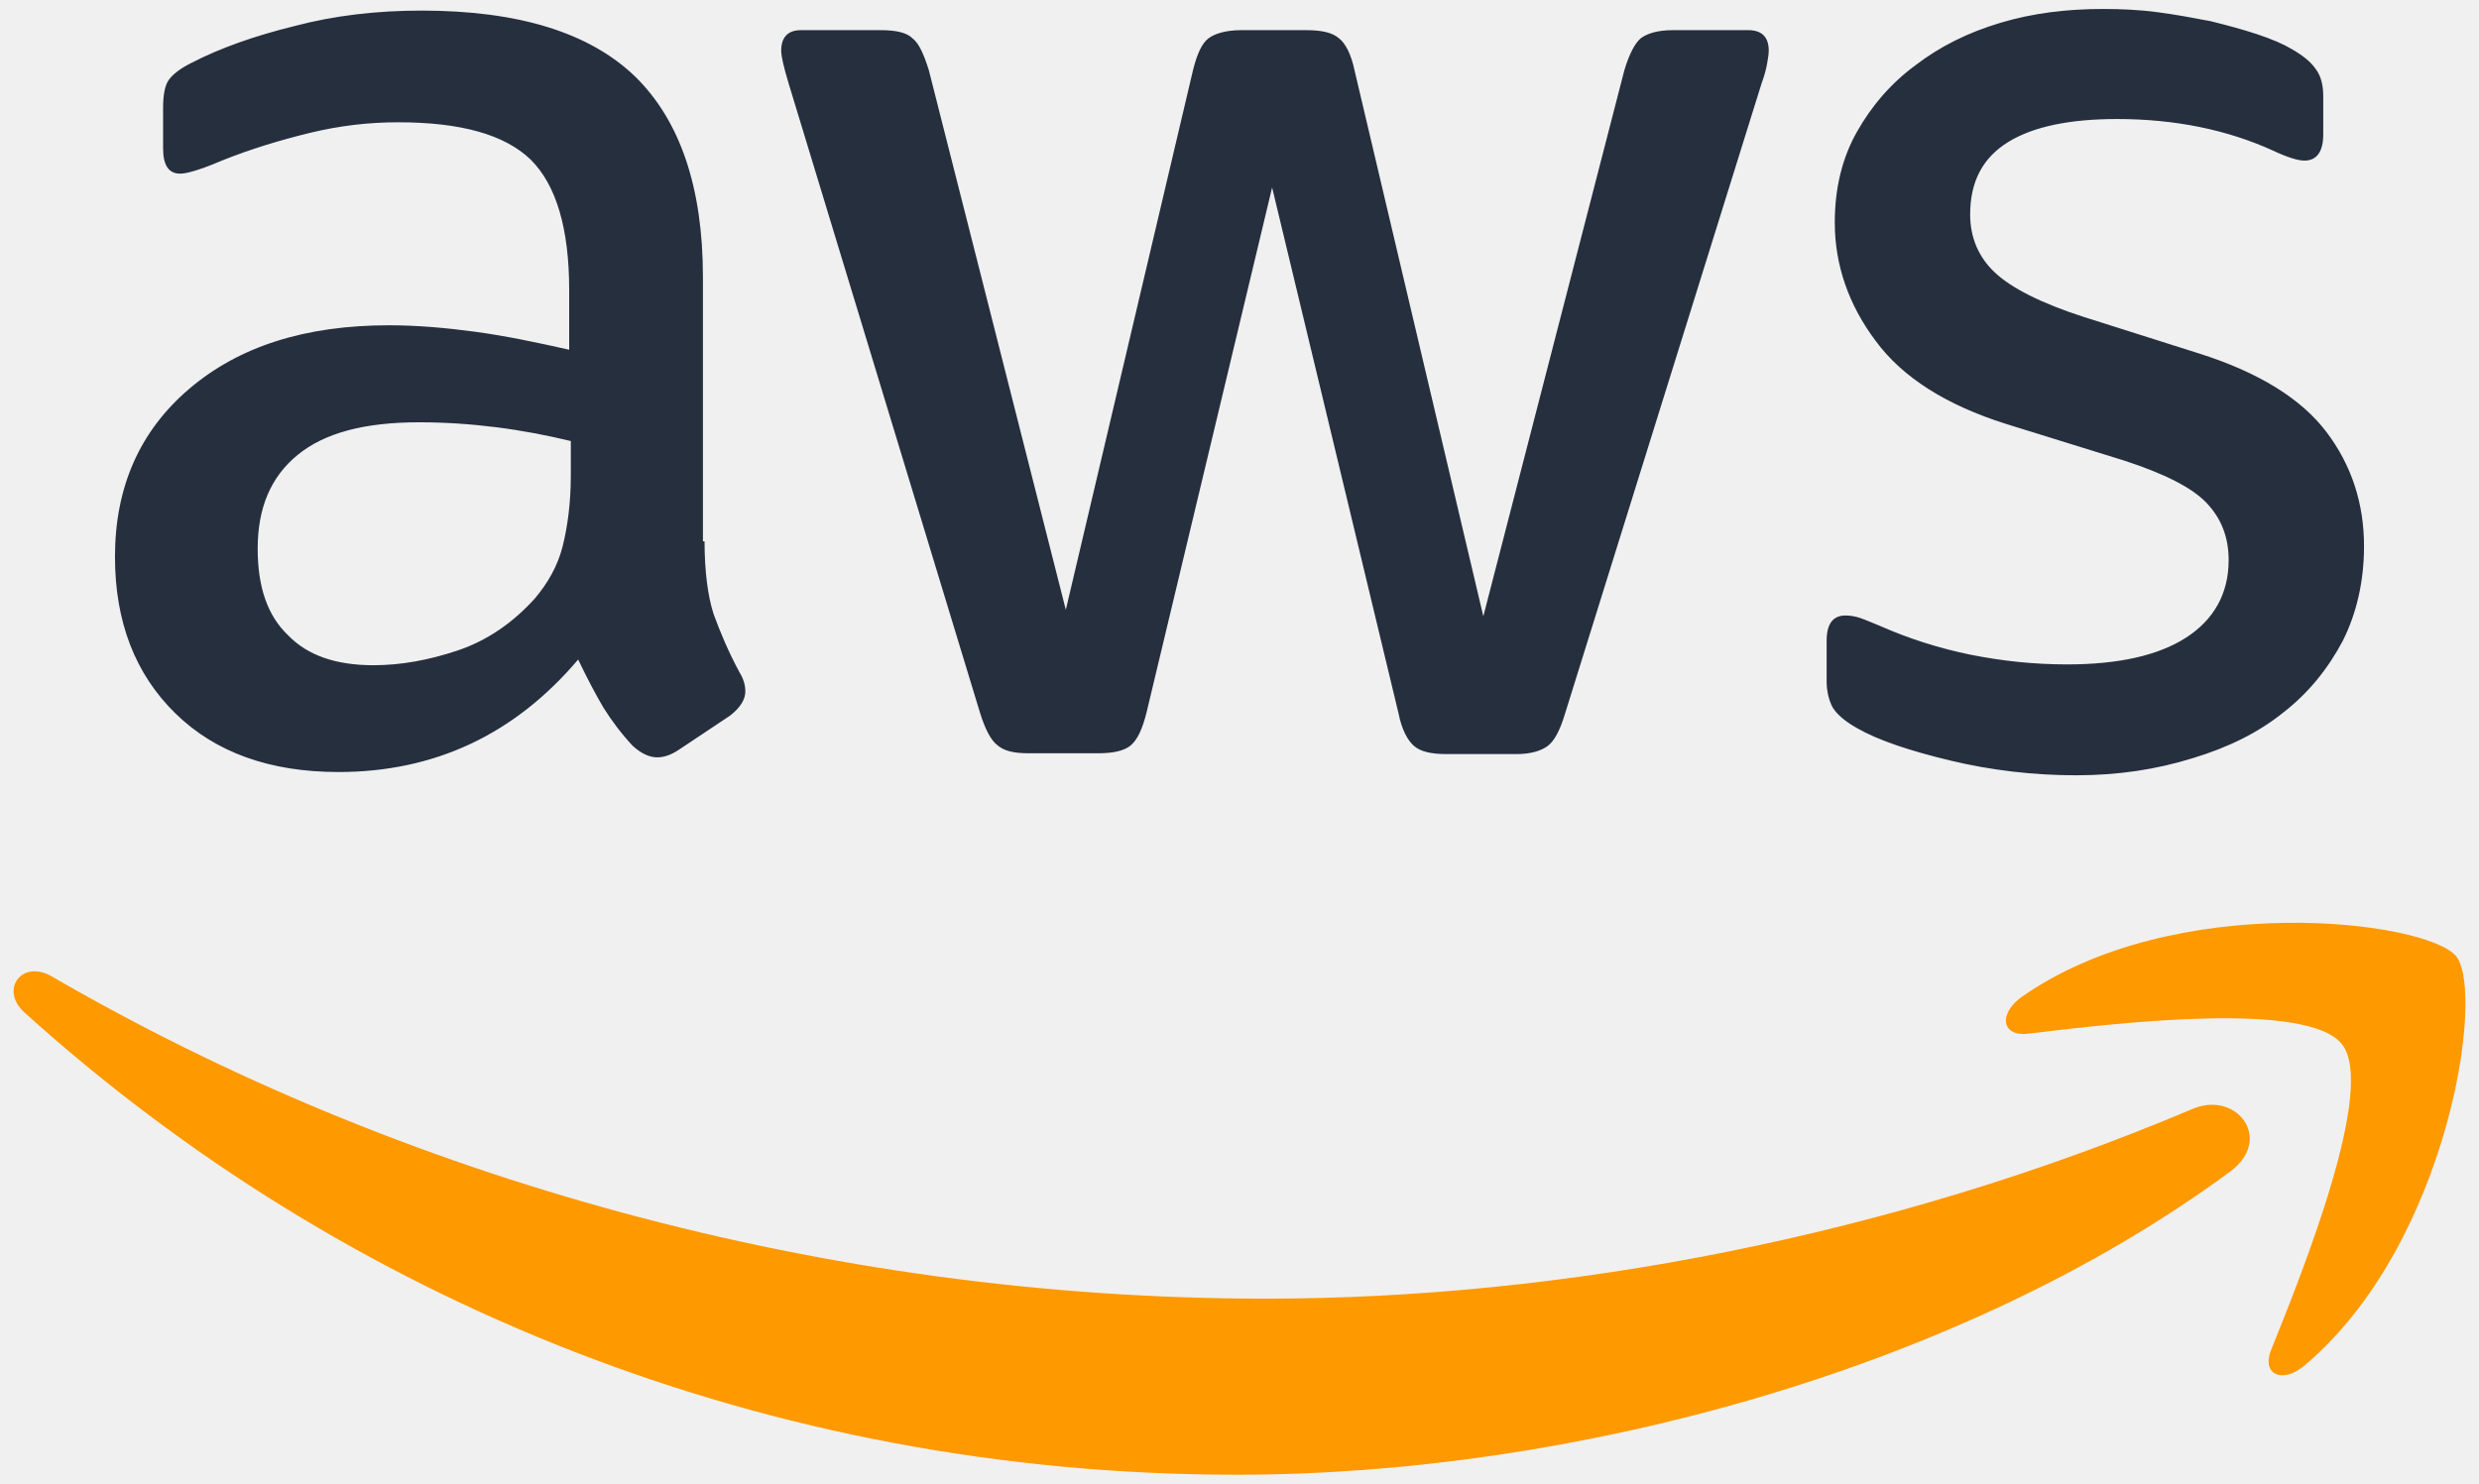
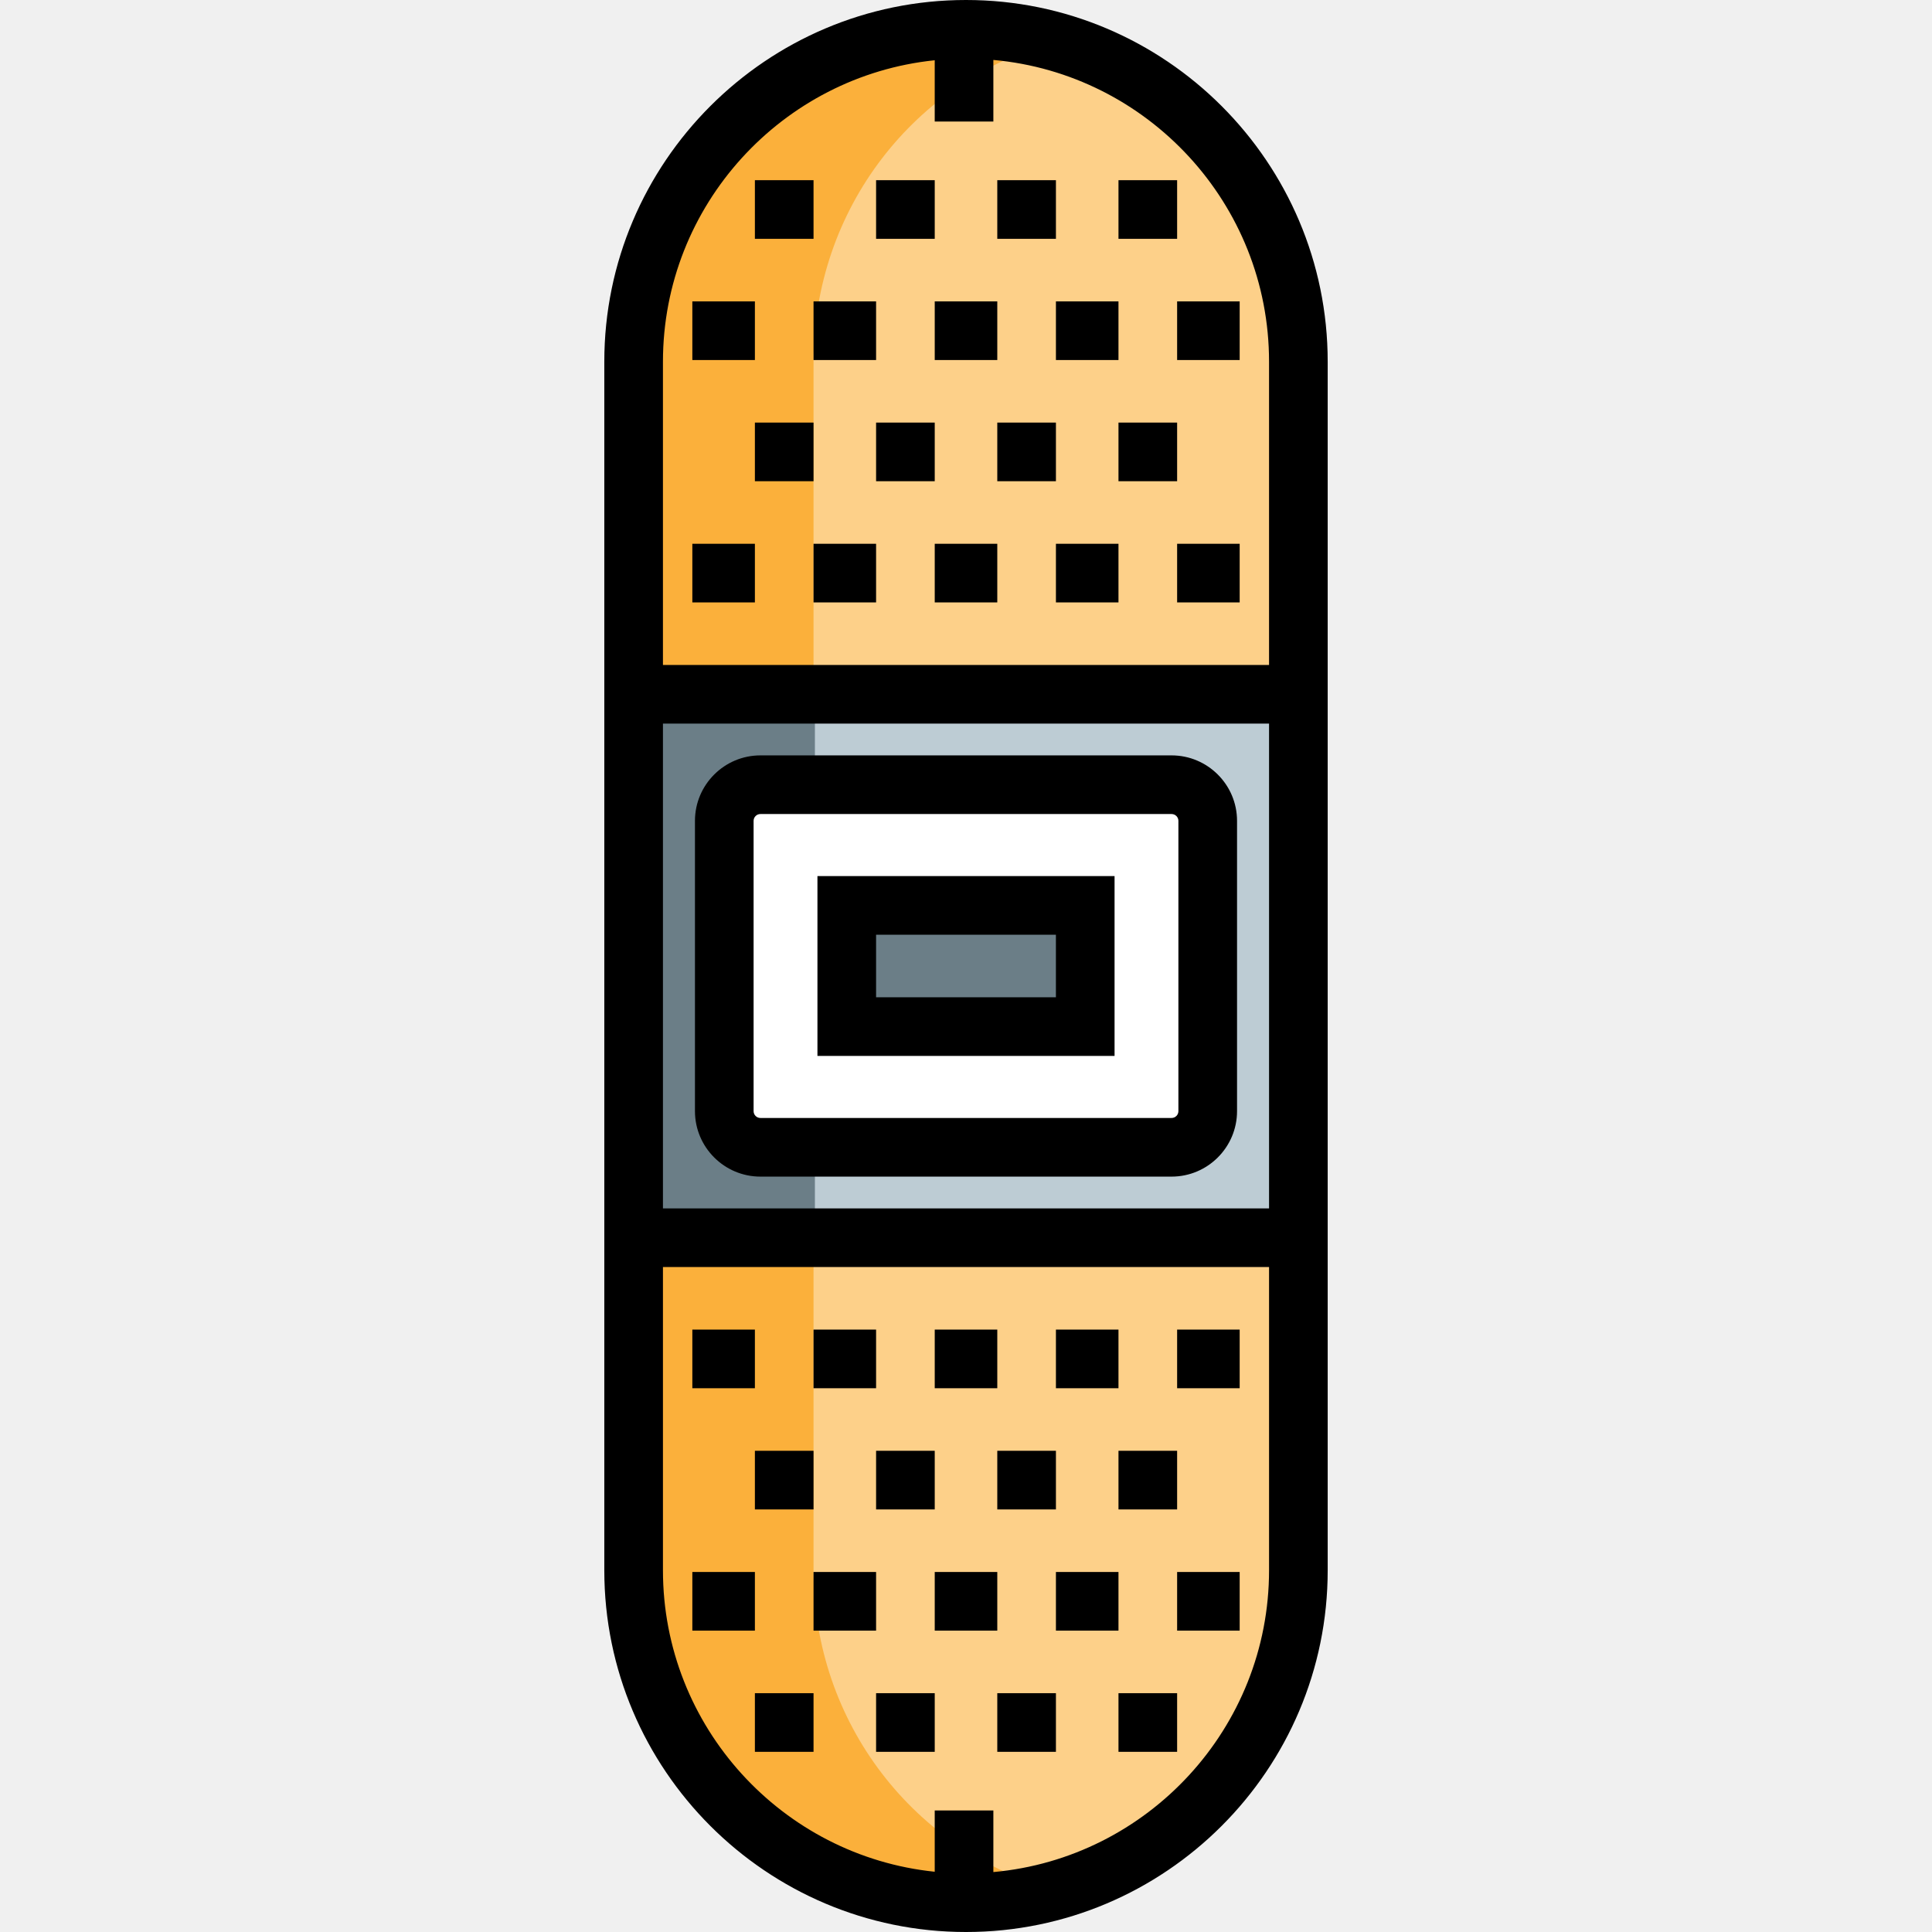
- <svg xmlns="http://www.w3.org/2000/svg" version="1.1" id="Layer_1" x="0px" y="0px" viewBox="0 0 304 182" style="enable-background:new 0 0 304 182;" xml:space="preserve">
-   <style type="text/css">
- 	.st0{fill:#252F3E;}
- 	.st1{fill-rule:evenodd;clip-rule:evenodd;fill:#FF9900;}
- </style>
-   <g>
-     <path class="st0" d="M86.4,66.4c0,3.7,0.4,6.7,1.1,8.9c0.8,2.2,1.8,4.6,3.2,7.2c0.5,0.8,0.7,1.6,0.7,2.3c0,1-0.6,2-1.9,3l-6.3,4.2   c-0.9,0.6-1.8,0.9-2.6,0.9c-1,0-2-0.5-3-1.4C76.2,90,75,88.4,74,86.8c-1-1.7-2-3.6-3.1-5.9c-7.8,9.2-17.6,13.8-29.4,13.8   c-8.4,0-15.1-2.4-20-7.2c-4.9-4.8-7.4-11.2-7.4-19.2c0-8.5,3-15.4,9.1-20.6c6.1-5.2,14.2-7.8,24.5-7.8c3.4,0,6.9,0.3,10.6,0.8   c3.7,0.5,7.5,1.3,11.5,2.2v-7.3c0-7.6-1.6-12.9-4.7-16c-3.2-3.1-8.6-4.6-16.3-4.6c-3.5,0-7.1,0.4-10.8,1.3c-3.7,0.9-7.3,2-10.8,3.4   c-1.6,0.7-2.8,1.1-3.5,1.3c-0.7,0.2-1.2,0.3-1.6,0.3c-1.4,0-2.1-1-2.1-3.1v-4.9c0-1.6,0.2-2.8,0.7-3.5c0.5-0.7,1.4-1.4,2.8-2.1   c3.5-1.8,7.7-3.3,12.6-4.5c4.9-1.3,10.1-1.9,15.6-1.9c11.9,0,20.6,2.7,26.2,8.1c5.5,5.4,8.3,13.6,8.3,24.6V66.4z M45.8,81.6   c3.3,0,6.7-0.6,10.3-1.8c3.6-1.2,6.8-3.4,9.5-6.4c1.6-1.9,2.8-4,3.4-6.4c0.6-2.4,1-5.3,1-8.7v-4.2c-2.9-0.7-6-1.3-9.2-1.7   c-3.2-0.4-6.3-0.6-9.4-0.6c-6.7,0-11.6,1.3-14.9,4c-3.3,2.7-4.9,6.5-4.9,11.5c0,4.7,1.2,8.2,3.7,10.6   C37.7,80.4,41.2,81.6,45.8,81.6z M126.1,92.4c-1.8,0-3-0.3-3.8-1c-0.8-0.6-1.5-2-2.1-3.9L96.7,10.2c-0.6-2-0.9-3.3-0.9-4   c0-1.6,0.8-2.5,2.4-2.5h9.8c1.9,0,3.2,0.3,3.9,1c0.8,0.6,1.4,2,2,3.9l16.8,66.2l15.6-66.2c0.5-2,1.1-3.3,1.9-3.9c0.8-0.6,2.2-1,4-1   h8c1.9,0,3.2,0.3,4,1c0.8,0.6,1.5,2,1.9,3.9l15.8,67l17.3-67c0.6-2,1.3-3.3,2-3.9c0.8-0.6,2.1-1,3.9-1h9.3c1.6,0,2.5,0.8,2.5,2.5   c0,0.5-0.1,1-0.2,1.6c-0.1,0.6-0.3,1.4-0.7,2.5l-24.1,77.3c-0.6,2-1.3,3.3-2.1,3.9c-0.8,0.6-2.1,1-3.8,1h-8.6c-1.9,0-3.2-0.3-4-1   c-0.8-0.7-1.5-2-1.9-4L156,23l-15.4,64.4c-0.5,2-1.1,3.3-1.9,4c-0.8,0.7-2.2,1-4,1H126.1z M254.6,95.1c-5.2,0-10.4-0.6-15.4-1.8   c-5-1.2-8.9-2.5-11.5-4c-1.6-0.9-2.7-1.9-3.1-2.8c-0.4-0.9-0.6-1.9-0.6-2.8v-5.1c0-2.1,0.8-3.1,2.3-3.1c0.6,0,1.2,0.1,1.8,0.3   c0.6,0.2,1.5,0.6,2.5,1c3.4,1.5,7.1,2.7,11,3.5c4,0.8,7.9,1.2,11.9,1.2c6.3,0,11.2-1.1,14.6-3.3c3.4-2.2,5.2-5.4,5.2-9.5   c0-2.8-0.9-5.1-2.7-7c-1.8-1.9-5.2-3.6-10.1-5.2L246,52c-7.3-2.3-12.7-5.7-16-10.2c-3.3-4.4-5-9.3-5-14.5c0-4.2,0.9-7.9,2.7-11.1   c1.8-3.2,4.2-6,7.2-8.2c3-2.3,6.4-4,10.4-5.2c4-1.2,8.2-1.7,12.6-1.7c2.2,0,4.5,0.1,6.7,0.4c2.3,0.3,4.4,0.7,6.5,1.1   c2,0.5,3.9,1,5.7,1.6c1.8,0.6,3.2,1.2,4.2,1.8c1.4,0.8,2.4,1.6,3,2.5c0.6,0.8,0.9,1.9,0.9,3.3v4.7c0,2.1-0.8,3.2-2.3,3.2   c-0.8,0-2.1-0.4-3.8-1.2c-5.7-2.6-12.1-3.9-19.2-3.9c-5.7,0-10.2,0.9-13.3,2.8c-3.1,1.9-4.7,4.8-4.7,8.9c0,2.8,1,5.2,3,7.1   c2,1.9,5.7,3.8,11,5.5l14.2,4.5c7.2,2.3,12.4,5.5,15.5,9.6c3.1,4.1,4.6,8.8,4.6,14c0,4.3-0.9,8.2-2.6,11.6   c-1.8,3.4-4.2,6.4-7.3,8.8c-3.1,2.5-6.8,4.3-11.1,5.6C264.4,94.4,259.7,95.1,254.6,95.1z" />
-     <g>
-       <path class="st1" d="M273.5,143.7c-32.9,24.3-80.7,37.2-121.8,37.2c-57.6,0-109.5-21.3-148.7-56.7c-3.1-2.8-0.3-6.6,3.4-4.4    c42.4,24.6,94.7,39.5,148.8,39.5c36.5,0,76.6-7.6,113.5-23.2C274.2,133.6,278.9,139.7,273.5,143.7z" />
-       <path class="st1" d="M287.2,128.1c-4.2-5.4-27.8-2.6-38.5-1.3c-3.2,0.4-3.7-2.4-0.8-4.5c18.8-13.2,49.7-9.4,53.3-5    c3.6,4.5-1,35.4-18.6,50.2c-2.7,2.3-5.3,1.1-4.1-1.9C282.5,155.7,291.4,133.4,287.2,128.1z" />
-     </g>
+ <svg xmlns="http://www.w3.org/2000/svg" version="1.1" id="Layer_1" viewBox="0 0 512 512" xml:space="preserve" fill="#000000">
+   <g id="SVGRepo_bgCarrier" stroke-width="0" />
+   <g id="SVGRepo_tracerCarrier" stroke-linecap="round" stroke-linejoin="round" />
+   <g id="SVGRepo_iconCarrier">
+     <path style="fill:#FDD089;" d="M256,504.229L256,504.229c-48.646,0-88.081-39.436-88.081-88.081V95.852 c0-48.645,39.435-88.081,88.081-88.081l0,0c48.645,0,88.081,39.436,88.081,88.081v320.296 C344.081,464.794,304.646,504.229,256,504.229z" />
+     <path style="fill:#FBB03B;" d="M215.593,416.148V95.852c0-40.587,26.895-74.669,64.243-84.879 c-7.415-2.028-15.474-3.202-23.532-3.202c-48.645,0-88.369,39.436-88.369,88.081v320.295c0,48.645,39.428,88.081,88.073,88.081 c8.06,0,16.418-1.175,23.834-3.202C242.493,490.818,215.593,456.735,215.593,416.148z" />
+     <rect x="167.916" y="183.933" style="fill:#BDCCD4;" width="176.163" height="144.138" />
+     <rect x="167.916" y="183.933" style="fill:#6B7E87;" width="48.042" height="144.138" />
+     <path style="fill:#FFFFFF;" d="M307.802,304.045H204.198c-6.77,0-12.257-5.487-12.257-12.257v-71.576 c0-6.77,5.487-12.257,12.257-12.257h103.605c6.769,0,12.257,5.487,12.257,12.257v71.576 C320.059,298.556,314.572,304.045,307.802,304.045z" />
+     <path d="M310.481,311.815H201.519c-9.566,0-17.349-7.783-17.349-17.349v-76.932c0-9.566,7.783-17.349,17.349-17.349h108.961 c9.566,0,17.349,7.783,17.349,17.349v76.932C327.83,304.032,320.048,311.815,310.481,311.815z M201.519,215.726 c-0.997,0-1.808,0.811-1.808,1.808v76.932c0,0.997,0.811,1.808,1.808,1.808h108.961c0.997,0,1.808-0.811,1.808-1.808v-76.932 c0-0.997-0.811-1.808-1.808-1.808H201.519z" />
+     <rect x="183.477" y="144.107" width="16.577" height="15.541" />
+     <rect x="215.595" y="144.107" width="16.577" height="15.541" />
+     <rect x="247.714" y="144.107" width="16.577" height="15.541" />
+     <rect x="279.832" y="144.107" width="16.577" height="15.541" />
+     <rect x="311.95" y="144.107" width="16.577" height="15.541" />
+     <rect x="183.477" y="79.87" width="16.577" height="15.541" />
+     <rect x="215.595" y="79.87" width="16.577" height="15.541" />
+     <rect x="247.714" y="79.87" width="16.577" height="15.541" />
+     <rect x="279.832" y="79.87" width="16.577" height="15.541" />
+     <rect x="311.95" y="79.87" width="16.577" height="15.541" />
+     <rect x="200.054" y="111.989" width="15.541" height="15.541" />
+     <rect x="232.173" y="111.989" width="15.541" height="15.541" />
+     <rect x="264.291" y="111.989" width="15.541" height="15.541" />
+     <rect x="296.409" y="111.989" width="15.541" height="15.541" />
+     <rect x="200.054" y="47.752" width="15.541" height="15.541" />
+     <rect x="232.173" y="47.752" width="15.541" height="15.541" />
+     <rect x="264.291" y="47.752" width="15.541" height="15.541" />
+     <rect x="296.409" y="47.752" width="15.541" height="15.541" />
+     <rect x="183.477" y="352.356" width="16.577" height="15.541" />
+     <rect x="215.595" y="352.356" width="16.577" height="15.541" />
+     <rect x="247.714" y="352.356" width="16.577" height="15.541" />
+     <rect x="279.832" y="352.356" width="16.577" height="15.541" />
+     <rect x="311.95" y="352.356" width="16.577" height="15.541" />
+     <rect x="183.477" y="416.593" width="16.577" height="15.541" />
+     <rect x="215.595" y="416.593" width="16.577" height="15.541" />
+     <rect x="247.714" y="416.593" width="16.577" height="15.541" />
+     <rect x="279.832" y="416.593" width="16.577" height="15.541" />
+     <rect x="311.95" y="416.593" width="16.577" height="15.541" />
+     <rect x="200.054" y="384.474" width="15.541" height="15.541" />
+     <rect x="232.173" y="384.474" width="15.541" height="15.541" />
+     <rect x="264.291" y="384.474" width="15.541" height="15.541" />
+     <rect x="296.409" y="384.474" width="15.541" height="15.541" />
+     <rect x="200.054" y="448.711" width="15.541" height="15.541" />
+     <rect x="232.173" y="448.711" width="15.541" height="15.541" />
+     <rect x="264.291" y="448.711" width="15.541" height="15.541" />
+     <rect x="296.409" y="448.711" width="15.541" height="15.541" />
+     <rect x="223.884" y="240.461" style="fill:#6B7E87;" width="64.236" height="31.082" />
+     <path d="M256,0c-52.853,0-95.852,42.999-95.852,95.852v320.296C160.148,469.001,203.147,512,256,512s95.852-42.999,95.852-95.852 V95.852C351.852,42.999,308.853,0,256,0z M336.311,416.148c0,41.837-32.163,76.288-73.058,79.968v-16.325h-15.541v16.241 c-40.405-4.162-72.022-38.399-72.022-79.884v-80.371h160.622V416.148z M336.311,320.236H175.689V191.764h160.622V320.236z M336.311,176.223H175.689V95.852c0-41.485,31.619-75.722,72.022-79.884v16.241h15.541V15.884 c40.896,3.68,73.058,38.13,73.058,79.968V176.223z" />
+     <path d="M295.371,279.83h-78.741V232.17h78.741V279.83z M232.17,264.289h47.659v-16.577H232.17L232.17,264.289L232.17,264.289z" />
  </g>
</svg>
